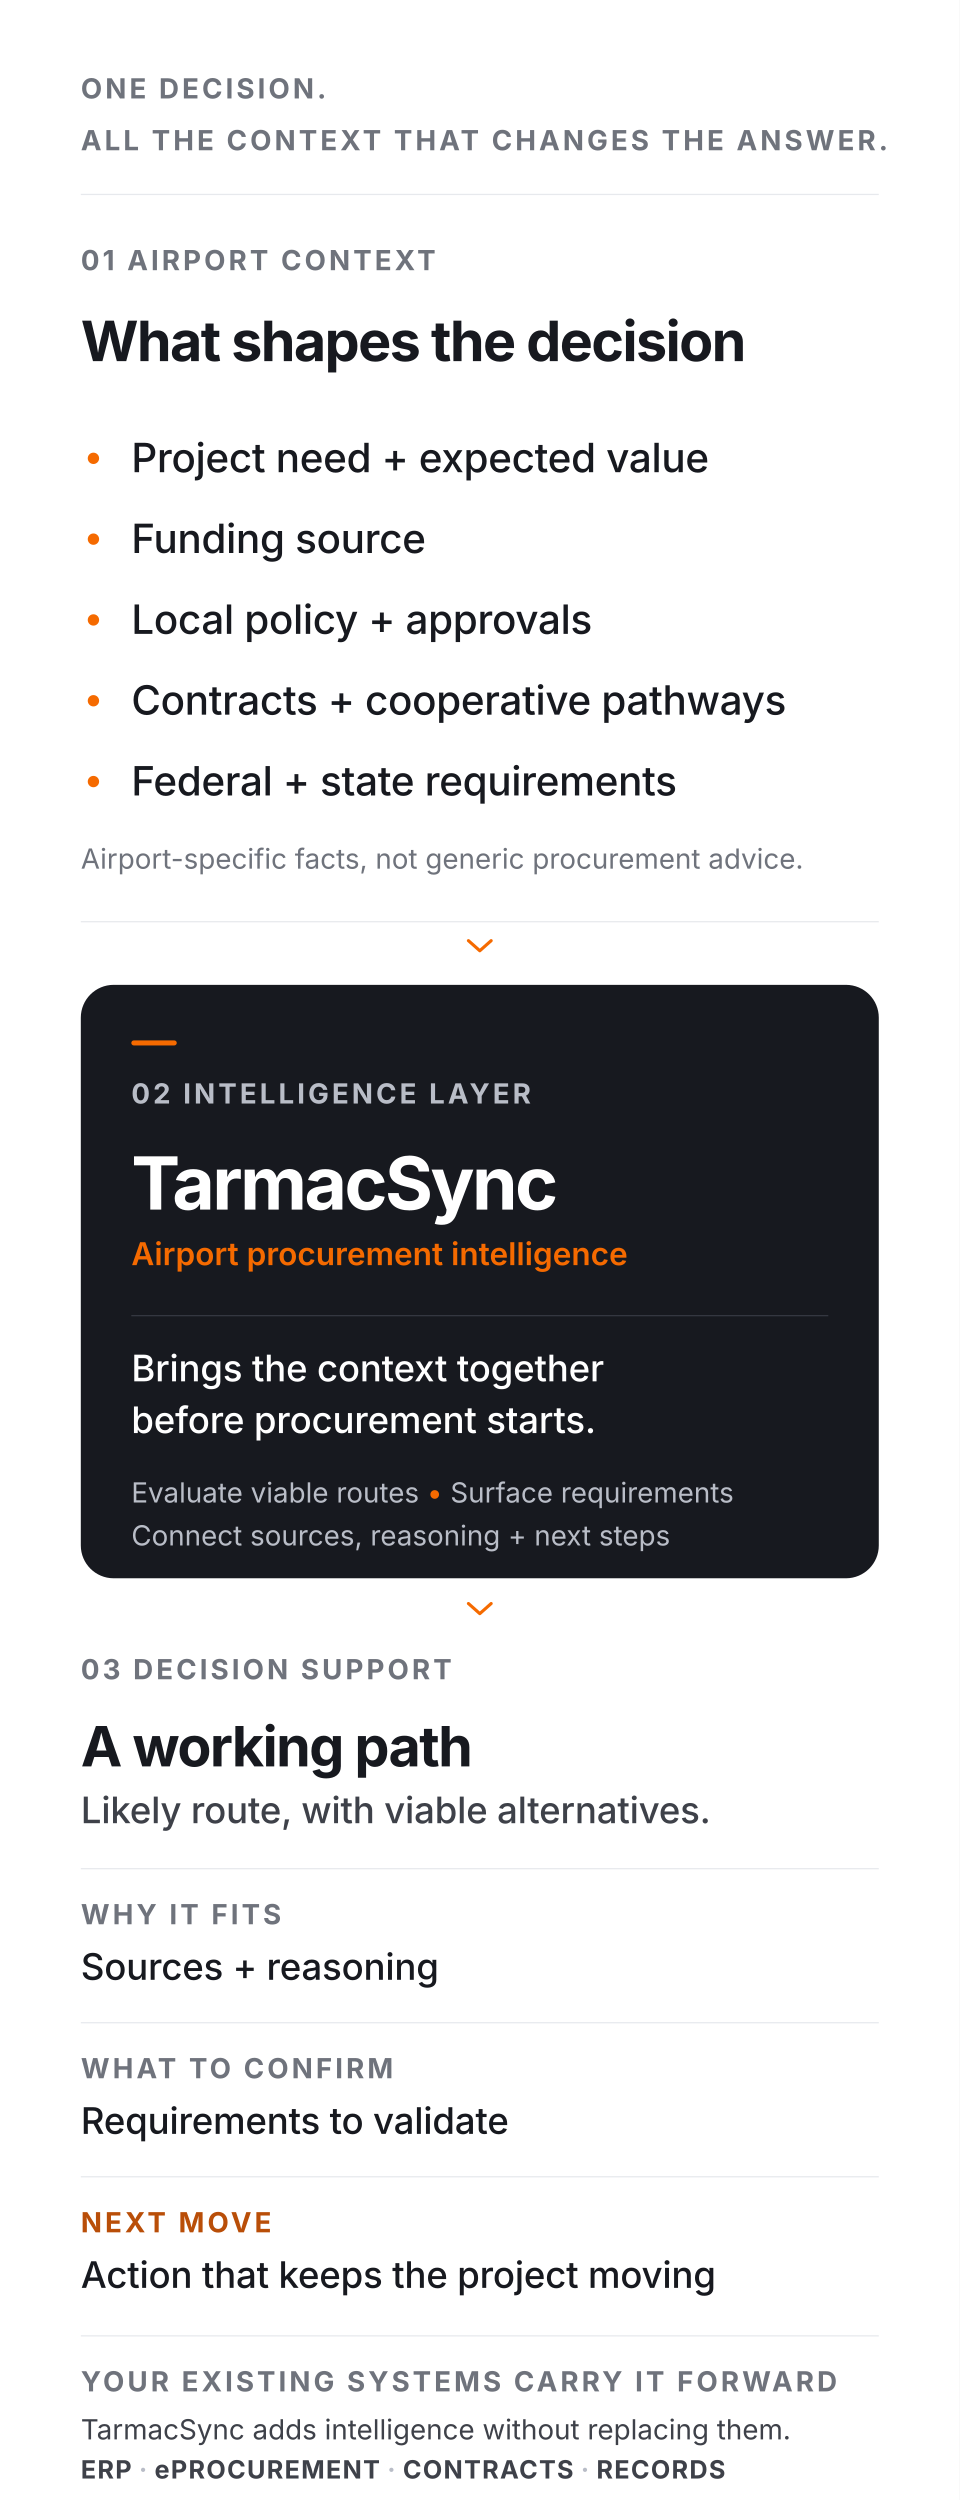
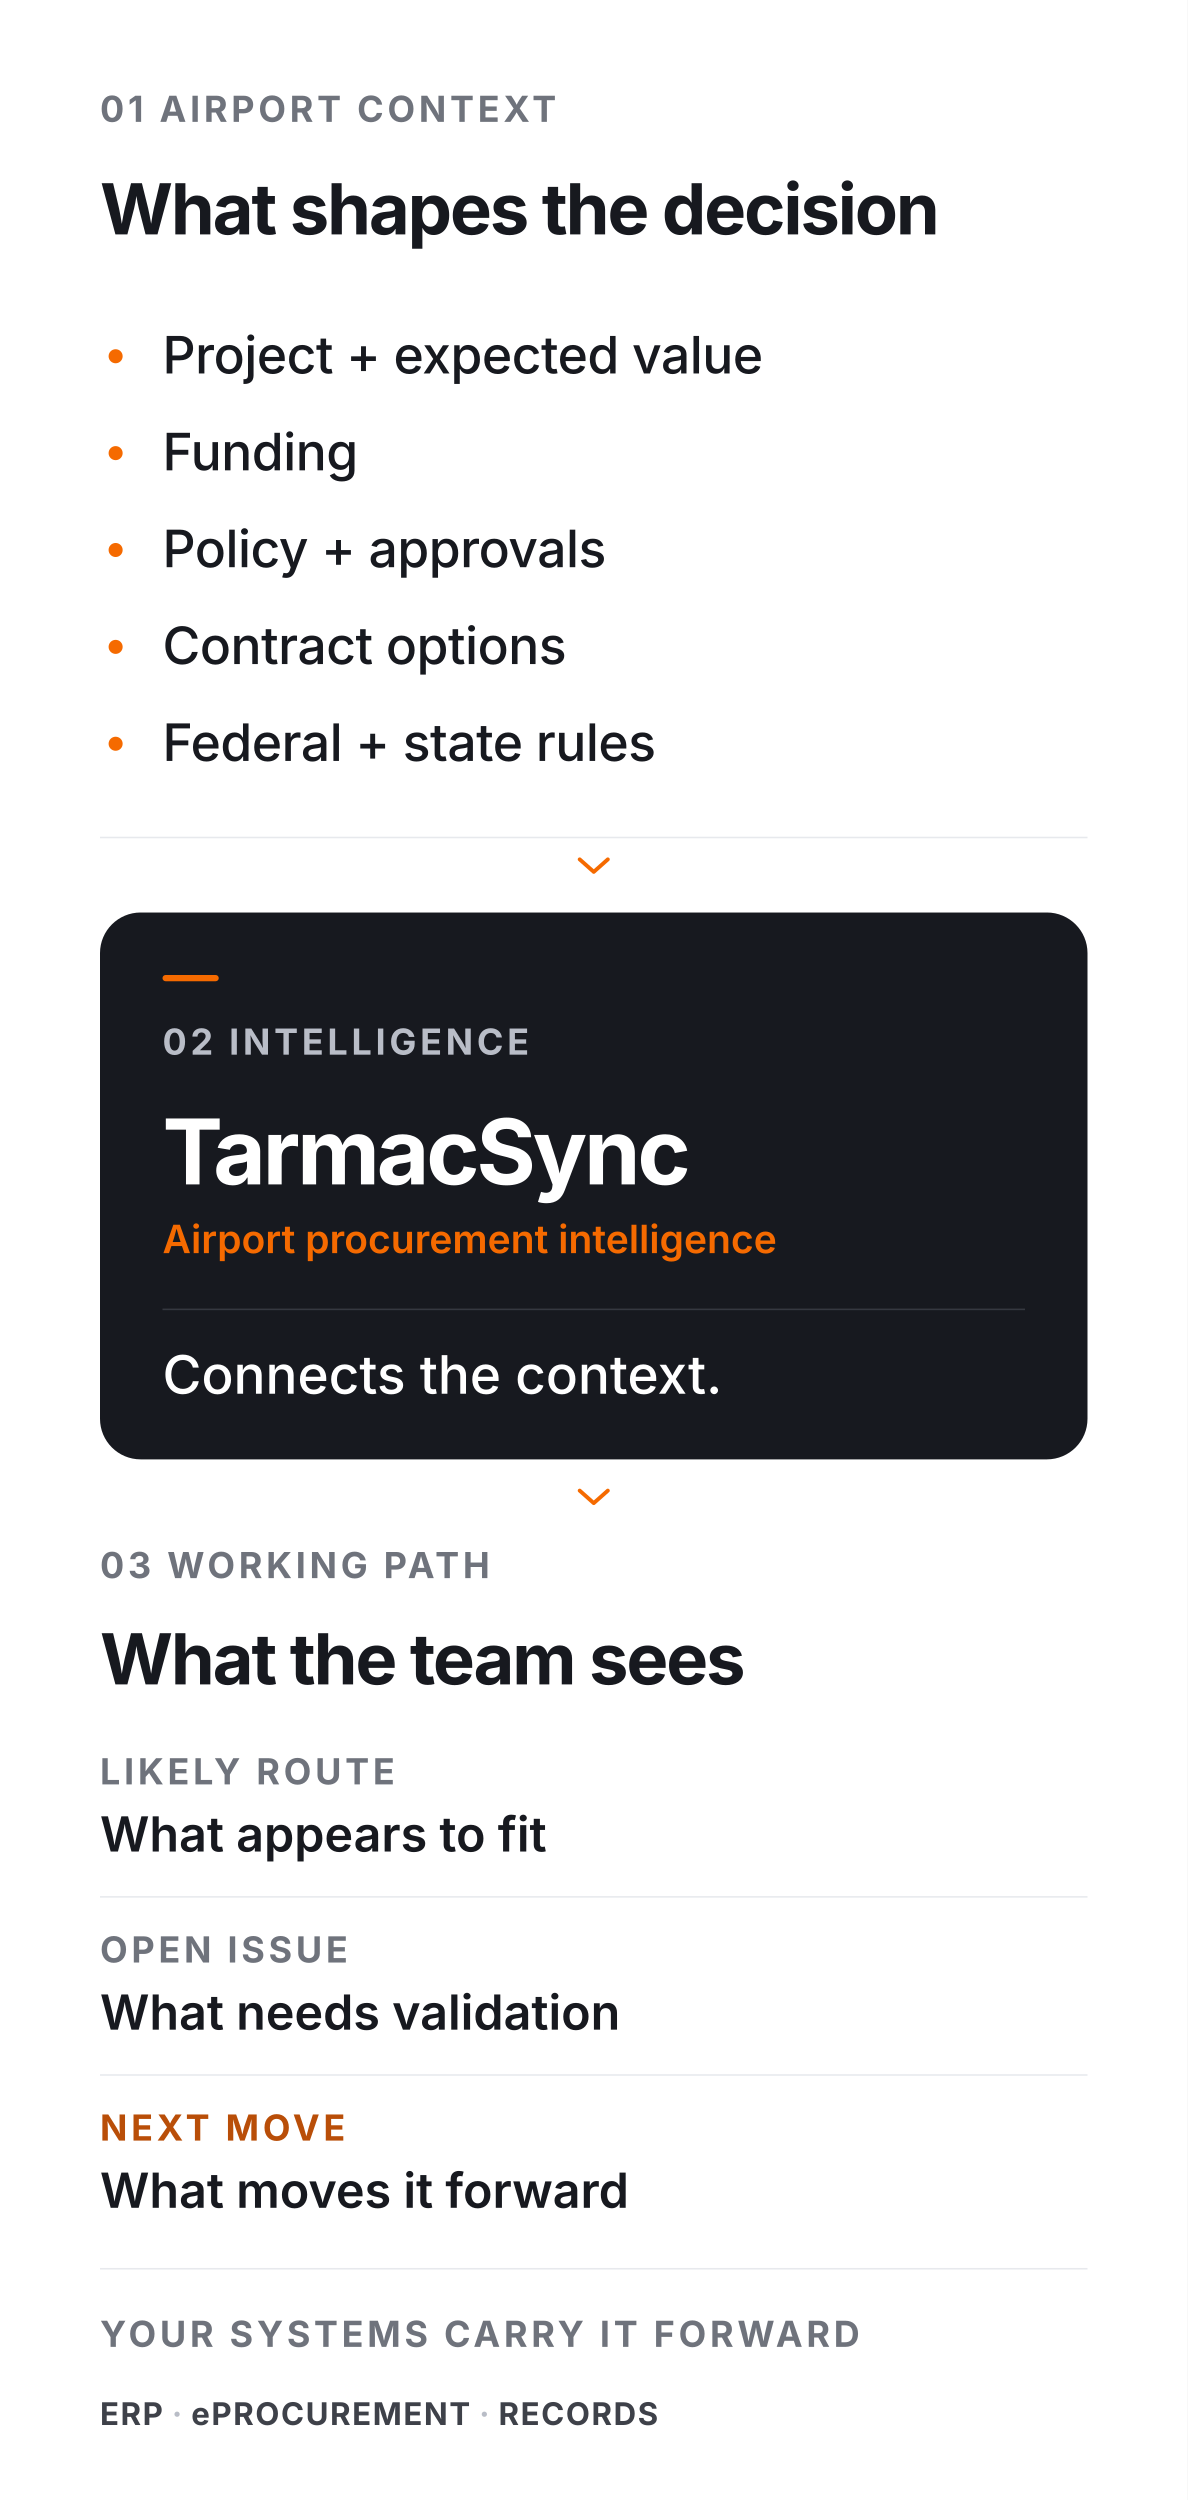
- <svg xmlns="http://www.w3.org/2000/svg" width="760" height="1980" viewBox="0 0 760 1980" role="img" aria-labelledby="title description">
+ <svg xmlns="http://www.w3.org/2000/svg" width="760" height="1600" viewBox="0 0 760 1600" role="img" aria-labelledby="title description">
  <defs>
    <style>
      .sans { font-family: Inter, Aptos, Arial, Helvetica, sans-serif; }
-       .label { font-size: 22px; font-weight: 650; letter-spacing: 2.4px; }
-       .eyebrow { font-size: 25px; font-weight: 600; }
-       .heading { font-size: 44px; font-weight: 650; letter-spacing: -1.2px; }
+       .label { font-size: 23px; font-weight: 650; letter-spacing: 2.4px; }
+       .heading { font-size: 45px; font-weight: 650; letter-spacing: -1.3px; }
+       .item { font-size: 33px; font-weight: 540; letter-spacing: -.3px; }
      .brand { font-size: 58px; font-weight: 650; letter-spacing: -2px; }
-       .body { font-size: 29px; font-weight: 450; letter-spacing: -.15px; }
-       .item { font-size: 32px; font-weight: 540; letter-spacing: -.25px; }
-       .small { font-size: 22px; font-weight: 400; }
+       .accent { font-size: 25px; font-weight: 600; }
+       .center-copy { font-size: 34px; font-weight: 500; }
+       .output { font-size: 31px; font-weight: 560; }
      .systems { font-size: 20px; font-weight: 650; letter-spacing: 1px; }
    </style>
  </defs>
-   <rect width="760" height="1980" fill="#FFFFFF" />
+   <rect width="760" height="1600" fill="#FFFFFF" />
  <g class="sans">
-     <text x="64" y="78" class="label" fill="#6F737C">ONE DECISION.</text>
-     <text x="64" y="119" class="label" fill="#6F737C">ALL THE CONTEXT THAT CHANGES THE ANSWER.</text>
-     <line x1="64" y1="154" x2="696" y2="154" stroke="#E7E9ED" />
-     <text x="64" y="214" class="label" fill="#6F737C">01  AIRPORT CONTEXT</text>
-     <text x="64" y="286" class="heading" fill="#17191F">What shapes the decision</text>
+     <text x="64" y="78" class="label" fill="#6F737C">01  AIRPORT CONTEXT</text>
+     <text x="64" y="150" class="heading" fill="#17191F">What shapes the decision</text>
    <g class="item" fill="#17191F">
-       <circle cx="74" cy="363" r="4.5" fill="#F56A00" />
-       <text x="104" y="374">Project need + expected value</text>
-       <circle cx="74" cy="427" r="4.5" fill="#F56A00" />
-       <text x="104" y="438">Funding source</text>
-       <circle cx="74" cy="491" r="4.5" fill="#F56A00" />
-       <text x="104" y="502">Local policy + approvals</text>
-       <circle cx="74" cy="555" r="4.5" fill="#F56A00" />
-       <text x="104" y="566">Contracts + cooperative pathways</text>
-       <circle cx="74" cy="619" r="4.5" fill="#F56A00" />
-       <text x="104" y="630">Federal + state requirements</text>
+       <circle cx="74" cy="228" r="4.5" fill="#F56A00" />
+       <text x="104" y="239">Project + expected value</text>
+       <circle cx="74" cy="290" r="4.5" fill="#F56A00" />
+       <text x="104" y="301">Funding</text>
+       <circle cx="74" cy="352" r="4.5" fill="#F56A00" />
+       <text x="104" y="363">Policy + approvals</text>
+       <circle cx="74" cy="414" r="4.5" fill="#F56A00" />
+       <text x="104" y="425">Contract options</text>
+       <circle cx="74" cy="476" r="4.5" fill="#F56A00" />
+       <text x="104" y="487">Federal + state rules</text>
    </g>
-     <text x="64" y="688" class="small" fill="#6F737C">Airport-specific facts, not generic procurement advice.</text>
-     <line x1="64" y1="730" x2="696" y2="730" stroke="#E7E9ED" />
-     <path d="M371 745 L380 753 L389 745" fill="none" stroke="#F56A00" stroke-width="2.5" stroke-linecap="round" stroke-linejoin="round" />
-     <rect x="64" y="780" width="632" height="470" rx="26" fill="#17191F" />
-     <rect x="104" y="824" width="36" height="4" rx="2" fill="#F56A00" />
-     <text x="104" y="874" class="label" fill="#B9BDC7">02  INTELLIGENCE LAYER</text>
-     <text x="104" y="958" class="brand" fill="#FFFFFF">TarmacSync</text>
-     <text x="104" y="1002" class="eyebrow" fill="#F56A00">Airport procurement intelligence</text>
-     <line x1="104" y1="1042" x2="656" y2="1042" stroke="#353840" />
-     <text x="104" y="1094" class="body" fill="#FFFFFF">Brings the context together</text>
-     <text x="104" y="1135" class="body" fill="#FFFFFF">before procurement starts.</text>
-     <text x="104" y="1190" class="small" fill="#B9BDC7">Evaluate viable routes  <tspan fill="#F56A00">•</tspan>  Surface requirements</text>
-     <text x="104" y="1224" class="small" fill="#B9BDC7">Connect sources, reasoning + next steps</text>
-     <path d="M371 1270 L380 1278 L389 1270" fill="none" stroke="#F56A00" stroke-width="2.5" stroke-linecap="round" stroke-linejoin="round" />
-     <text x="64" y="1330" class="label" fill="#6F737C">03  DECISION SUPPORT</text>
-     <text x="64" y="1399" class="heading" fill="#17191F">A working path</text>
-     <text x="64" y="1444" class="body" fill="#3E4149">Likely route, with viable alternatives.</text>
-     <line x1="64" y1="1480" x2="696" y2="1480" stroke="#E7E9ED" />
-     <text x="64" y="1524" class="label" fill="#6F737C">WHY IT FITS</text>
-     <text x="64" y="1568" class="body" fill="#17191F">Sources + reasoning</text>
-     <line x1="64" y1="1602" x2="696" y2="1602" stroke="#E7E9ED" />
-     <text x="64" y="1646" class="label" fill="#6F737C">WHAT TO CONFIRM</text>
-     <text x="64" y="1690" class="body" fill="#17191F">Requirements to validate</text>
-     <line x1="64" y1="1724" x2="696" y2="1724" stroke="#E7E9ED" />
-     <text x="64" y="1768" class="label" fill="#B94E08">NEXT MOVE</text>
-     <text x="64" y="1812" class="body" fill="#17191F">Action that keeps the project moving</text>
-     <line x1="64" y1="1850" x2="696" y2="1850" stroke="#E7E9ED" />
-     <text x="64" y="1894" class="label" fill="#6F737C">YOUR EXISTING SYSTEMS CARRY IT FORWARD</text>
-     <text x="64" y="1932" class="small" fill="#3E4149">TarmacSync adds intelligence without replacing them.</text>
-     <text x="64" y="1963" class="systems" fill="#3E4149">ERP <tspan fill="#B9BDC7">·</tspan> ePROCUREMENT <tspan fill="#B9BDC7">·</tspan> CONTRACTS <tspan fill="#B9BDC7">·</tspan> RECORDS</text>
+     <line x1="64" y1="536" x2="696" y2="536" stroke="#E7E9ED" />
+     <path d="M371 550 L380 558 L389 550" fill="none" stroke="#F56A00" stroke-width="2.5" stroke-linecap="round" stroke-linejoin="round" />
+     <rect x="64" y="584" width="632" height="350" rx="26" fill="#17191F" />
+     <rect x="104" y="624" width="36" height="4" rx="2" fill="#F56A00" />
+     <text x="104" y="675" class="label" fill="#B9BDC7">02  INTELLIGENCE</text>
+     <text x="104" y="758" class="brand" fill="#FFFFFF">TarmacSync</text>
+     <text x="104" y="802" class="accent" fill="#F56A00">Airport procurement intelligence</text>
+     <line x1="104" y1="838" x2="656" y2="838" stroke="#353840" />
+     <text x="104" y="892" class="center-copy" fill="#FFFFFF">Connects the context.</text>
+     <path d="M371 954 L380 962 L389 954" fill="none" stroke="#F56A00" stroke-width="2.5" stroke-linecap="round" stroke-linejoin="round" />
+     <text x="64" y="1010" class="label" fill="#6F737C">03  WORKING PATH</text>
+     <text x="64" y="1078" class="heading" fill="#17191F">What the team sees</text>
+     <text x="64" y="1142" class="label" fill="#6F737C">LIKELY ROUTE</text>
+     <text x="64" y="1185" class="output" fill="#17191F">What appears to fit</text>
+     <line x1="64" y1="1214" x2="696" y2="1214" stroke="#E7E9ED" />
+     <text x="64" y="1256" class="label" fill="#6F737C">OPEN ISSUE</text>
+     <text x="64" y="1299" class="output" fill="#17191F">What needs validation</text>
+     <line x1="64" y1="1328" x2="696" y2="1328" stroke="#E7E9ED" />
+     <text x="64" y="1370" class="label" fill="#B94E08">NEXT MOVE</text>
+     <text x="64" y="1413" class="output" fill="#17191F">What moves it forward</text>
+     <line x1="64" y1="1452" x2="696" y2="1452" stroke="#E7E9ED" />
+     <text x="64" y="1502" class="label" fill="#6F737C">YOUR SYSTEMS CARRY IT FORWARD</text>
+     <text x="64" y="1552" class="systems" fill="#3E4149">ERP <tspan fill="#B9BDC7">·</tspan> ePROCUREMENT <tspan fill="#B9BDC7">·</tspan> RECORDS</text>
  </g>
</svg>
